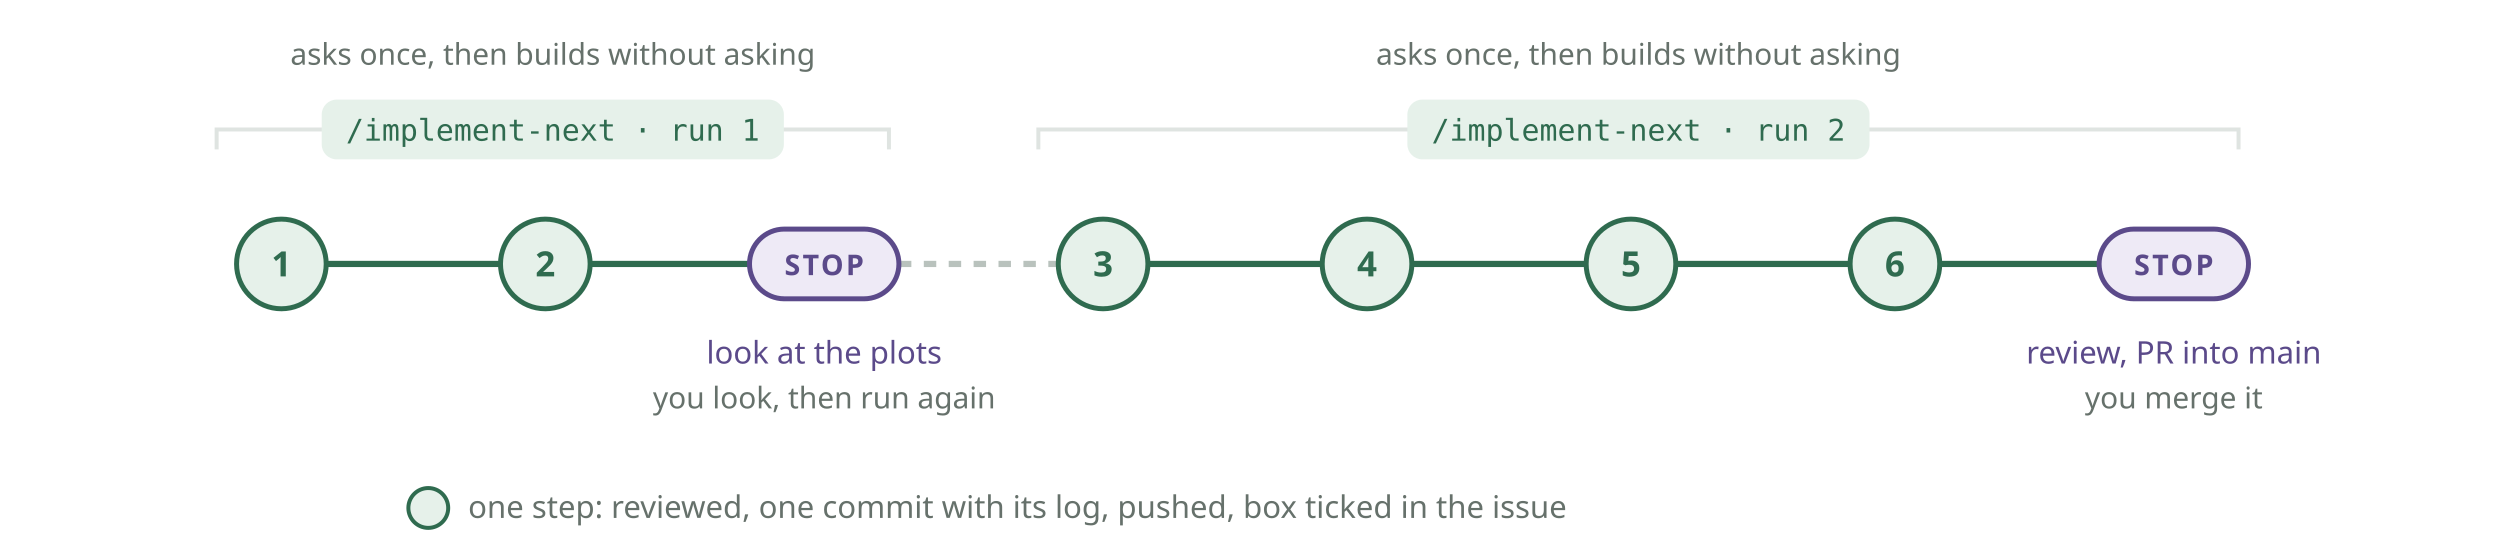
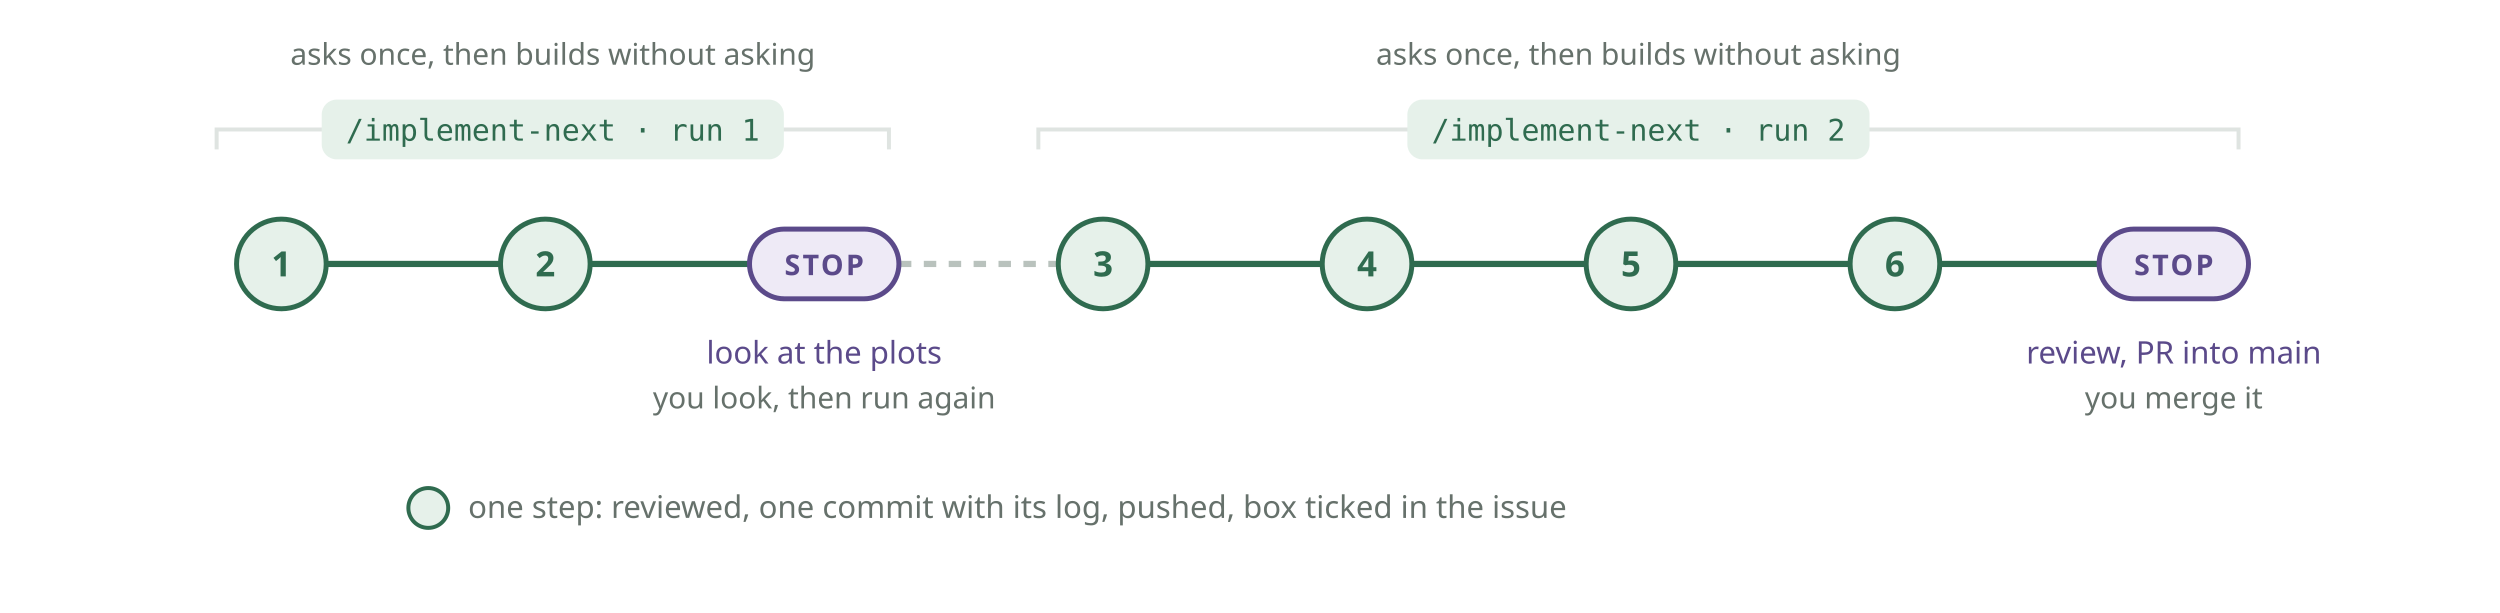
- <svg xmlns="http://www.w3.org/2000/svg" viewBox="-2 -2 1004 222" width="1004" height="222" role="img" aria-label="A build in runs: Claude builds steps 1-2, stops for you, then builds steps 3-6 and stops for the PR into main.">
+ <svg xmlns="http://www.w3.org/2000/svg" viewBox="-2 -2 1004 246" width="1004" height="246" role="img" aria-label="A build in runs: Claude builds steps 1-2, stops for you, then builds steps 3-6 and stops for the PR into main.">
  <line x1="111.0" y1="104" x2="217.0" y2="104" stroke="#2f6b4f" stroke-width="2.5" />
  <line x1="217.0" y1="104" x2="329.0" y2="104" stroke="#2f6b4f" stroke-width="2.5" />
  <line x1="329.0" y1="104" x2="441.0" y2="104" stroke="#b9c2bd" stroke-width="2.5" stroke-dasharray="5 5" />
  <line x1="441.0" y1="104" x2="547.0" y2="104" stroke="#2f6b4f" stroke-width="2.5" />
  <line x1="547.0" y1="104" x2="653.0" y2="104" stroke="#2f6b4f" stroke-width="2.5" />
  <line x1="653.0" y1="104" x2="759.0" y2="104" stroke="#2f6b4f" stroke-width="2.5" />
  <line x1="759.0" y1="104" x2="871.0" y2="104" stroke="#2f6b4f" stroke-width="2.5" />
  <path d="M85.0 58 v-8 h270.0 v8" fill="none" stroke="#dfe4e1" stroke-width="1.6" />
  <rect x="127.2" y="38" width="185.6" height="24" rx="6" fill="#e6f1ea" />
  <text x="220.0" y="54.5" font-family="ui-monospace, SFMono-Regular, Menlo, Consolas, monospace" font-size="12" font-weight="500" fill="#2f6b4f" text-anchor="middle">/implement-next · run 1</text>
  <text x="220.0" y="24" font-family="-apple-system, BlinkMacSystemFont, 'Segoe UI', 'Noto Sans', Helvetica, Arial, sans-serif" font-size="12" font-weight="400" fill="#66716b" text-anchor="middle">asks once, then builds without asking</text>
  <path d="M415.0 58 v-8 h482.0 v8" fill="none" stroke="#dfe4e1" stroke-width="1.6" />
  <rect x="563.2" y="38" width="185.6" height="24" rx="6" fill="#e6f1ea" />
  <text x="656.0" y="54.5" font-family="ui-monospace, SFMono-Regular, Menlo, Consolas, monospace" font-size="12" font-weight="500" fill="#2f6b4f" text-anchor="middle">/implement-next · run 2</text>
  <text x="656.0" y="24" font-family="-apple-system, BlinkMacSystemFont, 'Segoe UI', 'Noto Sans', Helvetica, Arial, sans-serif" font-size="12" font-weight="400" fill="#66716b" text-anchor="middle">asks once, then builds without asking</text>
  <circle cx="111.0" cy="104" r="18" fill="#e6f1ea" stroke="#2f6b4f" stroke-width="2" />
  <text x="111.0" y="109" font-family="-apple-system, BlinkMacSystemFont, 'Segoe UI', 'Noto Sans', Helvetica, Arial, sans-serif" font-size="14" font-weight="600" fill="#2f6b4f" text-anchor="middle">1</text>
  <circle cx="217.0" cy="104" r="18" fill="#e6f1ea" stroke="#2f6b4f" stroke-width="2" />
  <text x="217.0" y="109" font-family="-apple-system, BlinkMacSystemFont, 'Segoe UI', 'Noto Sans', Helvetica, Arial, sans-serif" font-size="14" font-weight="600" fill="#2f6b4f" text-anchor="middle">2</text>
  <rect x="299.0" y="90" width="60" height="28" rx="14" fill="#eeeaf6" stroke="#5b4a8a" stroke-width="2" />
  <text x="329.0" y="108.5" font-family="-apple-system, BlinkMacSystemFont, 'Segoe UI', 'Noto Sans', Helvetica, Arial, sans-serif" font-size="11.5" font-weight="700" fill="#5b4a8a" text-anchor="middle" letter-spacing=".08em">STOP</text>
  <text x="329.0" y="144" font-family="-apple-system, BlinkMacSystemFont, 'Segoe UI', 'Noto Sans', Helvetica, Arial, sans-serif" font-size="12.5" font-weight="500" fill="#5b4a8a" text-anchor="middle">look at the plots</text>
  <text x="329.0" y="162" font-family="-apple-system, BlinkMacSystemFont, 'Segoe UI', 'Noto Sans', Helvetica, Arial, sans-serif" font-size="12" font-weight="400" fill="#66716b" text-anchor="middle">you look, then run again</text>
  <circle cx="441.0" cy="104" r="18" fill="#e6f1ea" stroke="#2f6b4f" stroke-width="2" />
  <text x="441.0" y="109" font-family="-apple-system, BlinkMacSystemFont, 'Segoe UI', 'Noto Sans', Helvetica, Arial, sans-serif" font-size="14" font-weight="600" fill="#2f6b4f" text-anchor="middle">3</text>
  <circle cx="547.0" cy="104" r="18" fill="#e6f1ea" stroke="#2f6b4f" stroke-width="2" />
  <text x="547.0" y="109" font-family="-apple-system, BlinkMacSystemFont, 'Segoe UI', 'Noto Sans', Helvetica, Arial, sans-serif" font-size="14" font-weight="600" fill="#2f6b4f" text-anchor="middle">4</text>
  <circle cx="653.0" cy="104" r="18" fill="#e6f1ea" stroke="#2f6b4f" stroke-width="2" />
  <text x="653.0" y="109" font-family="-apple-system, BlinkMacSystemFont, 'Segoe UI', 'Noto Sans', Helvetica, Arial, sans-serif" font-size="14" font-weight="600" fill="#2f6b4f" text-anchor="middle">5</text>
  <circle cx="759.0" cy="104" r="18" fill="#e6f1ea" stroke="#2f6b4f" stroke-width="2" />
  <text x="759.0" y="109" font-family="-apple-system, BlinkMacSystemFont, 'Segoe UI', 'Noto Sans', Helvetica, Arial, sans-serif" font-size="14" font-weight="600" fill="#2f6b4f" text-anchor="middle">6</text>
  <rect x="841.0" y="90" width="60" height="28" rx="14" fill="#eeeaf6" stroke="#5b4a8a" stroke-width="2" />
  <text x="871.0" y="108.5" font-family="-apple-system, BlinkMacSystemFont, 'Segoe UI', 'Noto Sans', Helvetica, Arial, sans-serif" font-size="11.5" font-weight="700" fill="#5b4a8a" text-anchor="middle" letter-spacing=".08em">STOP</text>
  <text x="871.0" y="144" font-family="-apple-system, BlinkMacSystemFont, 'Segoe UI', 'Noto Sans', Helvetica, Arial, sans-serif" font-size="12.5" font-weight="500" fill="#5b4a8a" text-anchor="middle">review, PR into main</text>
  <text x="871.0" y="162" font-family="-apple-system, BlinkMacSystemFont, 'Segoe UI', 'Noto Sans', Helvetica, Arial, sans-serif" font-size="12" font-weight="400" fill="#66716b" text-anchor="middle">you merge it</text>
  <circle cx="170.0" cy="202" r="8" fill="#e6f1ea" stroke="#2f6b4f" stroke-width="1.6" />
  <text x="186.0" y="206" font-family="-apple-system, BlinkMacSystemFont, 'Segoe UI', 'Noto Sans', Helvetica, Arial, sans-serif" font-size="12.5" font-weight="400" fill="#66716b" text-anchor="start">one step: reviewed, one commit with its log, pushed, box ticked in the issue</text>
</svg>
